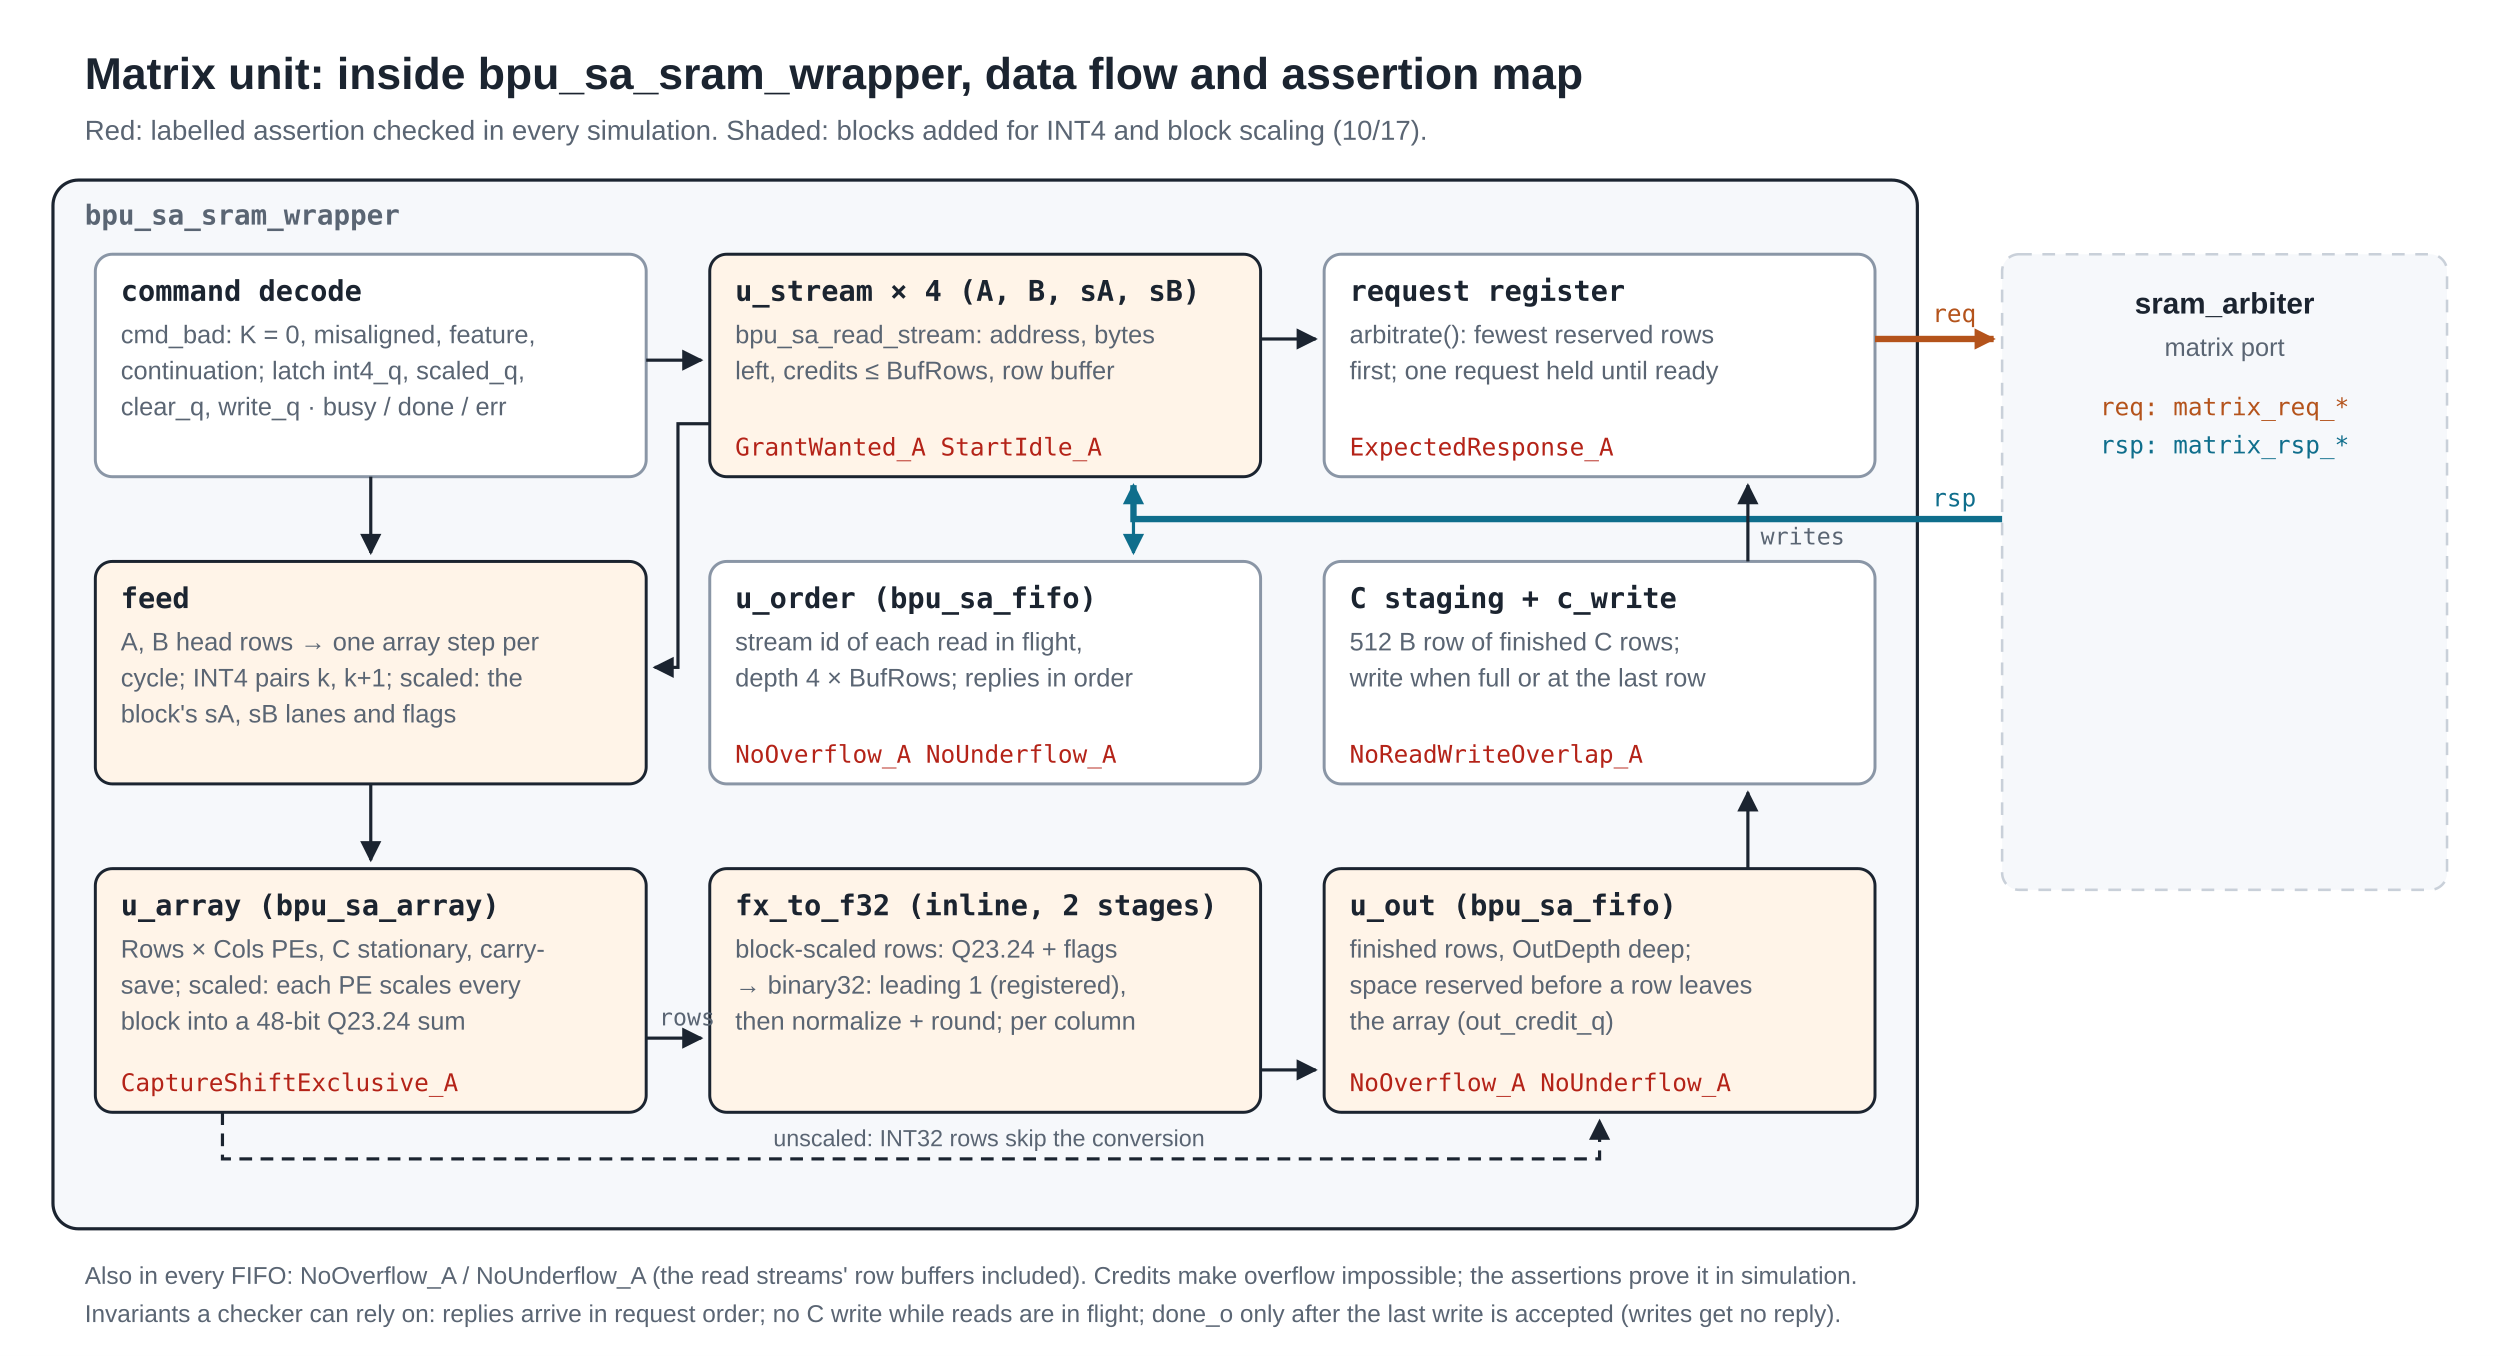
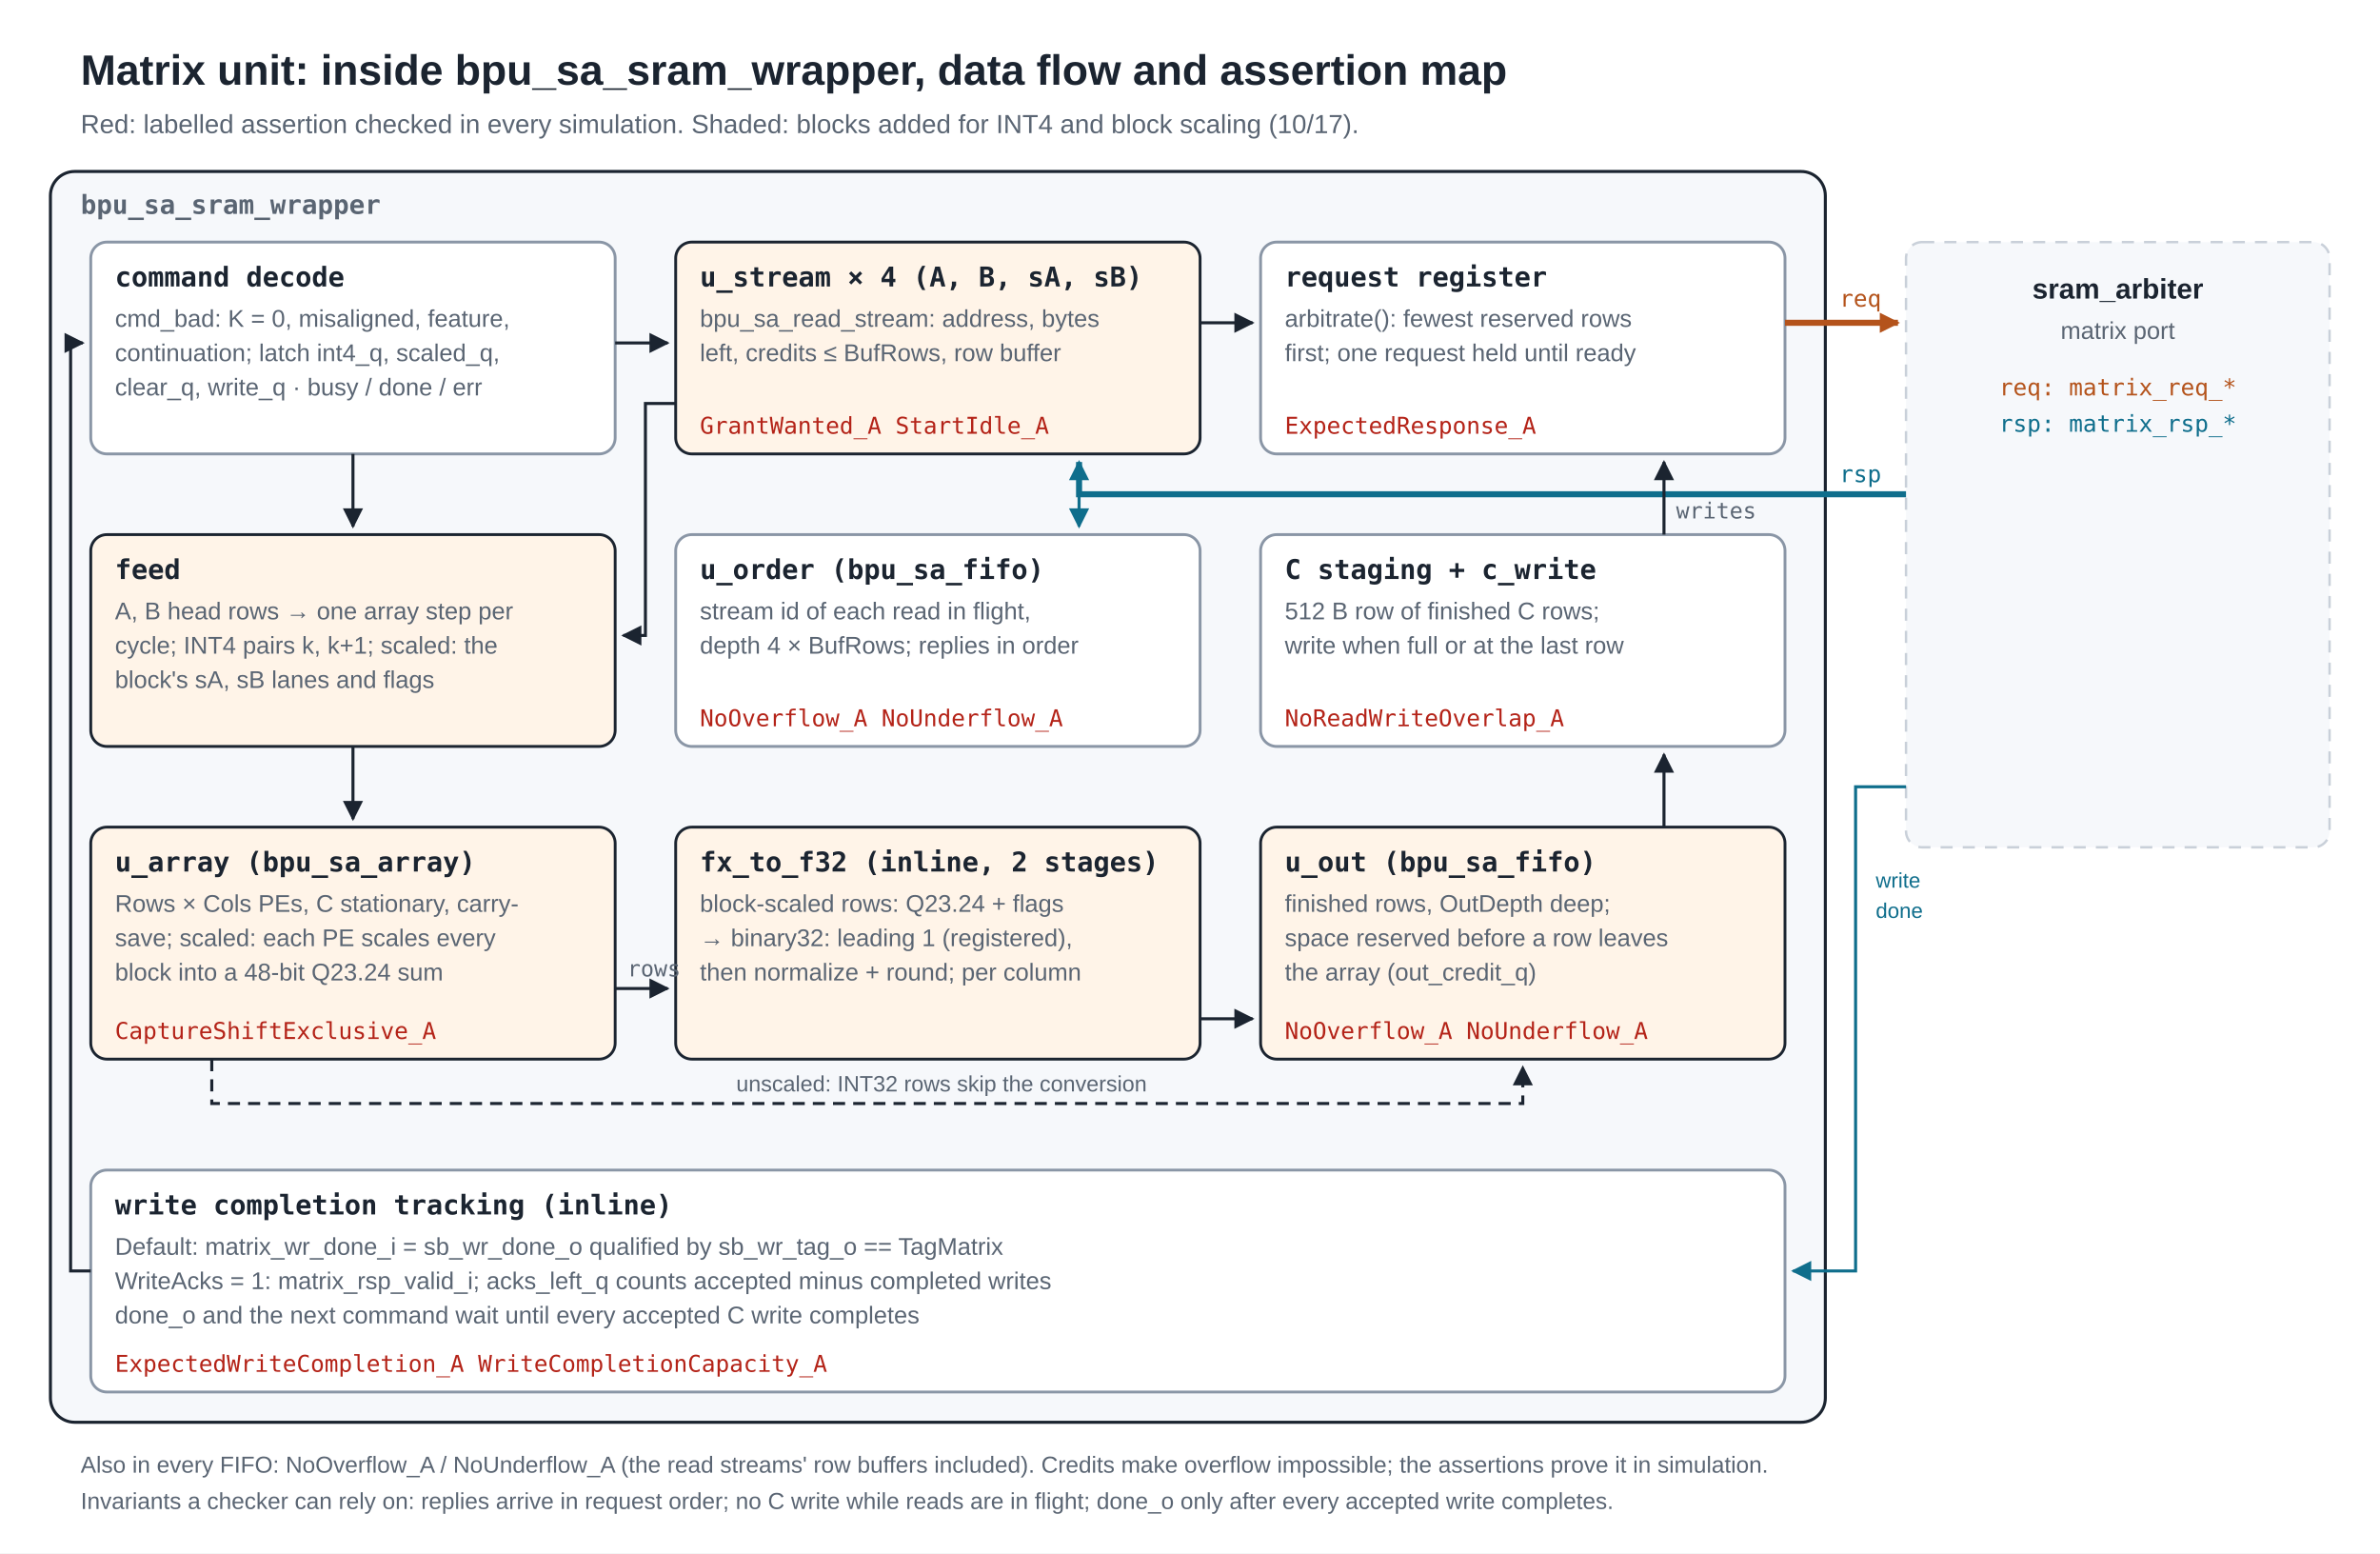
- <svg xmlns="http://www.w3.org/2000/svg" width="1180" height="640" viewBox="0 0 1180 640" role="img">
+ <svg xmlns="http://www.w3.org/2000/svg" width="1180" height="770" viewBox="0 0 1180 770" role="img">
  <defs>
    <marker id="ain" viewBox="0 0 10 10" refX="9" refY="5" markerWidth="10" markerHeight="10" markerUnits="userSpaceOnUse" orient="auto">
      <path d="M0 0L10 5L0 10z" fill="#0f6e8c" />
    </marker>
    <marker id="aout" viewBox="0 0 10 10" refX="9" refY="5" markerWidth="10" markerHeight="10" markerUnits="userSpaceOnUse" orient="auto">
      <path d="M0 0L10 5L0 10z" fill="#b4531b" />
    </marker>
    <marker id="aink" viewBox="0 0 10 10" refX="9" refY="5" markerWidth="10" markerHeight="10" markerUnits="userSpaceOnUse" orient="auto">
      <path d="M0 0L10 5L0 10z" fill="#1b2430" />
    </marker>
  </defs>
-   <rect width="1180" height="640" fill="#ffffff" />
+   <rect width="1180" height="770" fill="#ffffff" />
  <text x="40" y="42" font-family="Segoe UI, Helvetica Neue, Arial, sans-serif" font-size="21" fill="#1b2430" font-weight="bold" text-anchor="start">Matrix unit: inside bpu_sa_sram_wrapper, data flow and assertion map</text>
  <text x="40" y="66" font-family="Segoe UI, Helvetica Neue, Arial, sans-serif" font-size="13" fill="#5a6573" font-weight="normal" text-anchor="start">Red: labelled assertion checked in every simulation. Shaded: blocks added for INT4 and block scaling (10/17).</text>
-   <rect x="25" y="85" width="880" height="495" rx="12" fill="#f6f8fb" stroke="#1b2430" stroke-width="1.5" />
+   <rect x="25" y="85" width="880" height="620" rx="12" fill="#f6f8fb" stroke="#1b2430" stroke-width="1.5" />
  <text x="40" y="106" font-family="Consolas, Menlo, DejaVu Sans Mono, monospace" font-size="13" fill="#5a6573" font-weight="bold" text-anchor="start">bpu_sa_sram_wrapper</text>
  <rect x="945" y="120" width="210" height="300" rx="8" fill="#f6f8fb" stroke="#c9d0d9" stroke-width="1.2" stroke-dasharray="6 5" />
  <text x="1050" y="148" font-family="Segoe UI, Helvetica Neue, Arial, sans-serif" font-size="14" fill="#1b2430" font-weight="bold" text-anchor="middle">sram_arbiter</text>
  <text x="1050" y="168" font-family="Segoe UI, Helvetica Neue, Arial, sans-serif" font-size="12" fill="#5a6573" font-weight="normal" text-anchor="middle">matrix port</text>
  <text x="1050" y="196" font-family="Consolas, Menlo, DejaVu Sans Mono, monospace" font-size="11.5" fill="#b4531b" font-weight="normal" text-anchor="middle">req: matrix_req_*</text>
  <text x="1050" y="214" font-family="Consolas, Menlo, DejaVu Sans Mono, monospace" font-size="11.5" fill="#0f6e8c" font-weight="normal" text-anchor="middle">rsp: matrix_rsp_*</text>
  <rect x="45" y="120" width="260" height="105" rx="8" fill="#ffffff" stroke="#8a96a6" stroke-width="1.4" />
  <text x="57" y="142" font-family="Consolas, Menlo, DejaVu Sans Mono, monospace" font-size="13.5" fill="#1b2430" font-weight="bold" text-anchor="start">command decode</text>
  <text x="57" y="162" font-family="Segoe UI, Helvetica Neue, Arial, sans-serif" font-size="12" fill="#5a6573" font-weight="normal" text-anchor="start">cmd_bad: K = 0, misaligned, feature,</text>
  <text x="57" y="179" font-family="Segoe UI, Helvetica Neue, Arial, sans-serif" font-size="12" fill="#5a6573" font-weight="normal" text-anchor="start">continuation; latch int4_q, scaled_q,</text>
  <text x="57" y="196" font-family="Segoe UI, Helvetica Neue, Arial, sans-serif" font-size="12" fill="#5a6573" font-weight="normal" text-anchor="start">clear_q, write_q · busy / done / err</text>
  <rect x="335" y="120" width="260" height="105" rx="8" fill="#fff4e8" stroke="#1b2430" stroke-width="1.4" />
  <text x="347" y="142" font-family="Consolas, Menlo, DejaVu Sans Mono, monospace" font-size="13.5" fill="#1b2430" font-weight="bold" text-anchor="start">u_stream × 4 (A, B, sA, sB)</text>
  <text x="347" y="162" font-family="Segoe UI, Helvetica Neue, Arial, sans-serif" font-size="12" fill="#5a6573" font-weight="normal" text-anchor="start">bpu_sa_read_stream: address, bytes</text>
  <text x="347" y="179" font-family="Segoe UI, Helvetica Neue, Arial, sans-serif" font-size="12" fill="#5a6573" font-weight="normal" text-anchor="start">left, credits ≤ BufRows, row buffer</text>
  <text x="347" y="215" font-family="Consolas, Menlo, DejaVu Sans Mono, monospace" font-size="11.5" fill="#b42318" font-weight="normal" text-anchor="start">GrantWanted_A  StartIdle_A</text>
  <rect x="625" y="120" width="260" height="105" rx="8" fill="#ffffff" stroke="#8a96a6" stroke-width="1.4" />
  <text x="637" y="142" font-family="Consolas, Menlo, DejaVu Sans Mono, monospace" font-size="13.5" fill="#1b2430" font-weight="bold" text-anchor="start">request register</text>
  <text x="637" y="162" font-family="Segoe UI, Helvetica Neue, Arial, sans-serif" font-size="12" fill="#5a6573" font-weight="normal" text-anchor="start">arbitrate(): fewest reserved rows</text>
  <text x="637" y="179" font-family="Segoe UI, Helvetica Neue, Arial, sans-serif" font-size="12" fill="#5a6573" font-weight="normal" text-anchor="start">first; one request held until ready</text>
  <text x="637" y="215" font-family="Consolas, Menlo, DejaVu Sans Mono, monospace" font-size="11.5" fill="#b42318" font-weight="normal" text-anchor="start">ExpectedResponse_A</text>
  <rect x="45" y="265" width="260" height="105" rx="8" fill="#fff4e8" stroke="#1b2430" stroke-width="1.4" />
  <text x="57" y="287" font-family="Consolas, Menlo, DejaVu Sans Mono, monospace" font-size="13.5" fill="#1b2430" font-weight="bold" text-anchor="start">feed</text>
  <text x="57" y="307" font-family="Segoe UI, Helvetica Neue, Arial, sans-serif" font-size="12" fill="#5a6573" font-weight="normal" text-anchor="start">A, B head rows → one array step per</text>
  <text x="57" y="324" font-family="Segoe UI, Helvetica Neue, Arial, sans-serif" font-size="12" fill="#5a6573" font-weight="normal" text-anchor="start">cycle; INT4 pairs k, k+1; scaled: the</text>
  <text x="57" y="341" font-family="Segoe UI, Helvetica Neue, Arial, sans-serif" font-size="12" fill="#5a6573" font-weight="normal" text-anchor="start">block's sA, sB lanes and flags</text>
  <rect x="335" y="265" width="260" height="105" rx="8" fill="#ffffff" stroke="#8a96a6" stroke-width="1.4" />
  <text x="347" y="287" font-family="Consolas, Menlo, DejaVu Sans Mono, monospace" font-size="13.5" fill="#1b2430" font-weight="bold" text-anchor="start">u_order (bpu_sa_fifo)</text>
  <text x="347" y="307" font-family="Segoe UI, Helvetica Neue, Arial, sans-serif" font-size="12" fill="#5a6573" font-weight="normal" text-anchor="start">stream id of each read in flight,</text>
  <text x="347" y="324" font-family="Segoe UI, Helvetica Neue, Arial, sans-serif" font-size="12" fill="#5a6573" font-weight="normal" text-anchor="start">depth 4 × BufRows; replies in order</text>
  <text x="347" y="360" font-family="Consolas, Menlo, DejaVu Sans Mono, monospace" font-size="11.5" fill="#b42318" font-weight="normal" text-anchor="start">NoOverflow_A  NoUnderflow_A</text>
  <rect x="625" y="265" width="260" height="105" rx="8" fill="#ffffff" stroke="#8a96a6" stroke-width="1.4" />
  <text x="637" y="287" font-family="Consolas, Menlo, DejaVu Sans Mono, monospace" font-size="13.5" fill="#1b2430" font-weight="bold" text-anchor="start">C staging + c_write</text>
  <text x="637" y="307" font-family="Segoe UI, Helvetica Neue, Arial, sans-serif" font-size="12" fill="#5a6573" font-weight="normal" text-anchor="start">512 B row of finished C rows;</text>
  <text x="637" y="324" font-family="Segoe UI, Helvetica Neue, Arial, sans-serif" font-size="12" fill="#5a6573" font-weight="normal" text-anchor="start">write when full or at the last row</text>
  <text x="637" y="360" font-family="Consolas, Menlo, DejaVu Sans Mono, monospace" font-size="11.5" fill="#b42318" font-weight="normal" text-anchor="start">NoReadWriteOverlap_A</text>
  <rect x="45" y="410" width="260" height="115" rx="8" fill="#fff4e8" stroke="#1b2430" stroke-width="1.4" />
  <text x="57" y="432" font-family="Consolas, Menlo, DejaVu Sans Mono, monospace" font-size="13.5" fill="#1b2430" font-weight="bold" text-anchor="start">u_array (bpu_sa_array)</text>
  <text x="57" y="452" font-family="Segoe UI, Helvetica Neue, Arial, sans-serif" font-size="12" fill="#5a6573" font-weight="normal" text-anchor="start">Rows × Cols PEs, C stationary, carry-</text>
  <text x="57" y="469" font-family="Segoe UI, Helvetica Neue, Arial, sans-serif" font-size="12" fill="#5a6573" font-weight="normal" text-anchor="start">save; scaled: each PE scales every</text>
  <text x="57" y="486" font-family="Segoe UI, Helvetica Neue, Arial, sans-serif" font-size="12" fill="#5a6573" font-weight="normal" text-anchor="start">block into a 48-bit Q23.24 sum</text>
  <text x="57" y="515" font-family="Consolas, Menlo, DejaVu Sans Mono, monospace" font-size="11.5" fill="#b42318" font-weight="normal" text-anchor="start">CaptureShiftExclusive_A</text>
  <rect x="335" y="410" width="260" height="115" rx="8" fill="#fff4e8" stroke="#1b2430" stroke-width="1.4" />
  <text x="347" y="432" font-family="Consolas, Menlo, DejaVu Sans Mono, monospace" font-size="13.5" fill="#1b2430" font-weight="bold" text-anchor="start">fx_to_f32 (inline, 2 stages)</text>
  <text x="347" y="452" font-family="Segoe UI, Helvetica Neue, Arial, sans-serif" font-size="12" fill="#5a6573" font-weight="normal" text-anchor="start">block-scaled rows: Q23.24 + flags</text>
  <text x="347" y="469" font-family="Segoe UI, Helvetica Neue, Arial, sans-serif" font-size="12" fill="#5a6573" font-weight="normal" text-anchor="start">→ binary32: leading 1 (registered),</text>
  <text x="347" y="486" font-family="Segoe UI, Helvetica Neue, Arial, sans-serif" font-size="12" fill="#5a6573" font-weight="normal" text-anchor="start">then normalize + round; per column</text>
  <rect x="625" y="410" width="260" height="115" rx="8" fill="#fff4e8" stroke="#1b2430" stroke-width="1.4" />
  <text x="637" y="432" font-family="Consolas, Menlo, DejaVu Sans Mono, monospace" font-size="13.5" fill="#1b2430" font-weight="bold" text-anchor="start">u_out (bpu_sa_fifo)</text>
  <text x="637" y="452" font-family="Segoe UI, Helvetica Neue, Arial, sans-serif" font-size="12" fill="#5a6573" font-weight="normal" text-anchor="start">finished rows, OutDepth deep;</text>
  <text x="637" y="469" font-family="Segoe UI, Helvetica Neue, Arial, sans-serif" font-size="12" fill="#5a6573" font-weight="normal" text-anchor="start">space reserved before a row leaves</text>
  <text x="637" y="486" font-family="Segoe UI, Helvetica Neue, Arial, sans-serif" font-size="12" fill="#5a6573" font-weight="normal" text-anchor="start">the array (out_credit_q)</text>
  <text x="637" y="515" font-family="Consolas, Menlo, DejaVu Sans Mono, monospace" font-size="11.5" fill="#b42318" font-weight="normal" text-anchor="start">NoOverflow_A  NoUnderflow_A</text>
  <polyline points="305,170 331,170" fill="none" stroke="#1b2430" stroke-width="1.5" marker-end="url(#aink)" />
  <polyline points="175,225 175,261" fill="none" stroke="#1b2430" stroke-width="1.5" marker-end="url(#aink)" />
  <polyline points="595,160 621,160" fill="none" stroke="#1b2430" stroke-width="1.5" marker-end="url(#aink)" />
  <polyline points="885,160 941,160" fill="none" stroke="#b4531b" stroke-width="3" marker-end="url(#aout)" />
  <text x="912" y="152" font-family="Consolas, Menlo, DejaVu Sans Mono, monospace" font-size="11.5" fill="#b4531b" font-weight="normal" text-anchor="start">req</text>
  <polyline points="945,245 535,245 535,229" fill="none" stroke="#0f6e8c" stroke-width="3" marker-end="url(#ain)" />
  <polyline points="535,245 535,261" fill="none" stroke="#0f6e8c" stroke-width="1.5" marker-end="url(#ain)" />
  <text x="912" y="239" font-family="Consolas, Menlo, DejaVu Sans Mono, monospace" font-size="11.5" fill="#0f6e8c" font-weight="normal" text-anchor="start">rsp</text>
  <polyline points="335,200 320,200 320,315 309,315" fill="none" stroke="#1b2430" stroke-width="1.5" marker-end="url(#aink)" />
  <polyline points="175,370 175,406" fill="none" stroke="#1b2430" stroke-width="1.5" marker-end="url(#aink)" />
  <polyline points="305,490 331,490" fill="none" stroke="#1b2430" stroke-width="1.5" marker-end="url(#aink)" />
  <text x="311" y="484" font-family="Consolas, Menlo, DejaVu Sans Mono, monospace" font-size="11" fill="#5a6573" font-weight="normal" text-anchor="start">rows</text>
  <polyline points="595,505 621,505" fill="none" stroke="#1b2430" stroke-width="1.5" marker-end="url(#aink)" />
  <polyline points="105,525 105,547 755,547 755,529" fill="none" stroke="#1b2430" stroke-width="1.5" marker-end="url(#aink)" stroke-dasharray="6 4" />
  <text x="365" y="541" font-family="Segoe UI, Helvetica Neue, Arial, sans-serif" font-size="11" fill="#5a6573" font-weight="normal" text-anchor="start">unscaled: INT32 rows skip the conversion</text>
  <polyline points="825,410 825,374" fill="none" stroke="#1b2430" stroke-width="1.5" marker-end="url(#aink)" />
  <polyline points="825,265 825,229" fill="none" stroke="#1b2430" stroke-width="1.5" marker-end="url(#aink)" />
  <text x="831" y="257" font-family="Consolas, Menlo, DejaVu Sans Mono, monospace" font-size="11" fill="#5a6573" font-weight="normal" text-anchor="start">writes</text>
-   <text x="40" y="606" font-family="Segoe UI, Helvetica Neue, Arial, sans-serif" font-size="11.5" fill="#5a6573" font-weight="normal" text-anchor="start">Also in every FIFO: NoOverflow_A / NoUnderflow_A (the read streams' row buffers included). Credits make overflow impossible; the assertions prove it in simulation.</text>
-   <text x="40" y="624" font-family="Segoe UI, Helvetica Neue, Arial, sans-serif" font-size="11.5" fill="#5a6573" font-weight="normal" text-anchor="start">Invariants a checker can rely on: replies arrive in request order; no C write while reads are in flight; done_o only after the last write is accepted (writes get no reply).</text>
+   <rect x="45" y="580" width="840" height="110" rx="8" fill="#ffffff" stroke="#8a96a6" stroke-width="1.4" />
+   <text x="57" y="602" font-family="Consolas, Menlo, DejaVu Sans Mono, monospace" font-size="13.5" fill="#1b2430" font-weight="bold" text-anchor="start">write completion tracking (inline)</text>
+   <text x="57" y="622" font-family="Segoe UI, Helvetica Neue, Arial, sans-serif" font-size="12" fill="#5a6573" font-weight="normal" text-anchor="start">Default: matrix_wr_done_i = sb_wr_done_o qualified by sb_wr_tag_o == TagMatrix</text>
+   <text x="57" y="639" font-family="Segoe UI, Helvetica Neue, Arial, sans-serif" font-size="12" fill="#5a6573" font-weight="normal" text-anchor="start">WriteAcks = 1: matrix_rsp_valid_i; acks_left_q counts accepted minus completed writes</text>
+   <text x="57" y="656" font-family="Segoe UI, Helvetica Neue, Arial, sans-serif" font-size="12" fill="#5a6573" font-weight="normal" text-anchor="start">done_o and the next command wait until every accepted C write completes</text>
+   <text x="57" y="680" font-family="Consolas, Menlo, DejaVu Sans Mono, monospace" font-size="11.5" fill="#b42318" font-weight="normal" text-anchor="start">ExpectedWriteCompletion_A    WriteCompletionCapacity_A</text>
+   <polyline points="945,390 920,390 920,630 889,630" fill="none" stroke="#0f6e8c" stroke-width="1.5" marker-end="url(#ain)" />
+   <text x="930" y="440" font-family="Segoe UI, Helvetica Neue, Arial, sans-serif" font-size="10.5" fill="#0f6e8c" font-weight="normal" text-anchor="start">write</text>
+   <text x="930" y="455" font-family="Segoe UI, Helvetica Neue, Arial, sans-serif" font-size="10.5" fill="#0f6e8c" font-weight="normal" text-anchor="start">done</text>
+   <polyline points="45,630 35,630 35,170 41,170" fill="none" stroke="#1b2430" stroke-width="1.5" marker-end="url(#aink)" />
+   <text x="40" y="730" font-family="Segoe UI, Helvetica Neue, Arial, sans-serif" font-size="11.5" fill="#5a6573" font-weight="normal" text-anchor="start">Also in every FIFO: NoOverflow_A / NoUnderflow_A (the read streams' row buffers included). Credits make overflow impossible; the assertions prove it in simulation.</text>
+   <text x="40" y="748" font-family="Segoe UI, Helvetica Neue, Arial, sans-serif" font-size="11.5" fill="#5a6573" font-weight="normal" text-anchor="start">Invariants a checker can rely on: replies arrive in request order; no C write while reads are in flight; done_o only after every accepted write completes.</text>
</svg>
